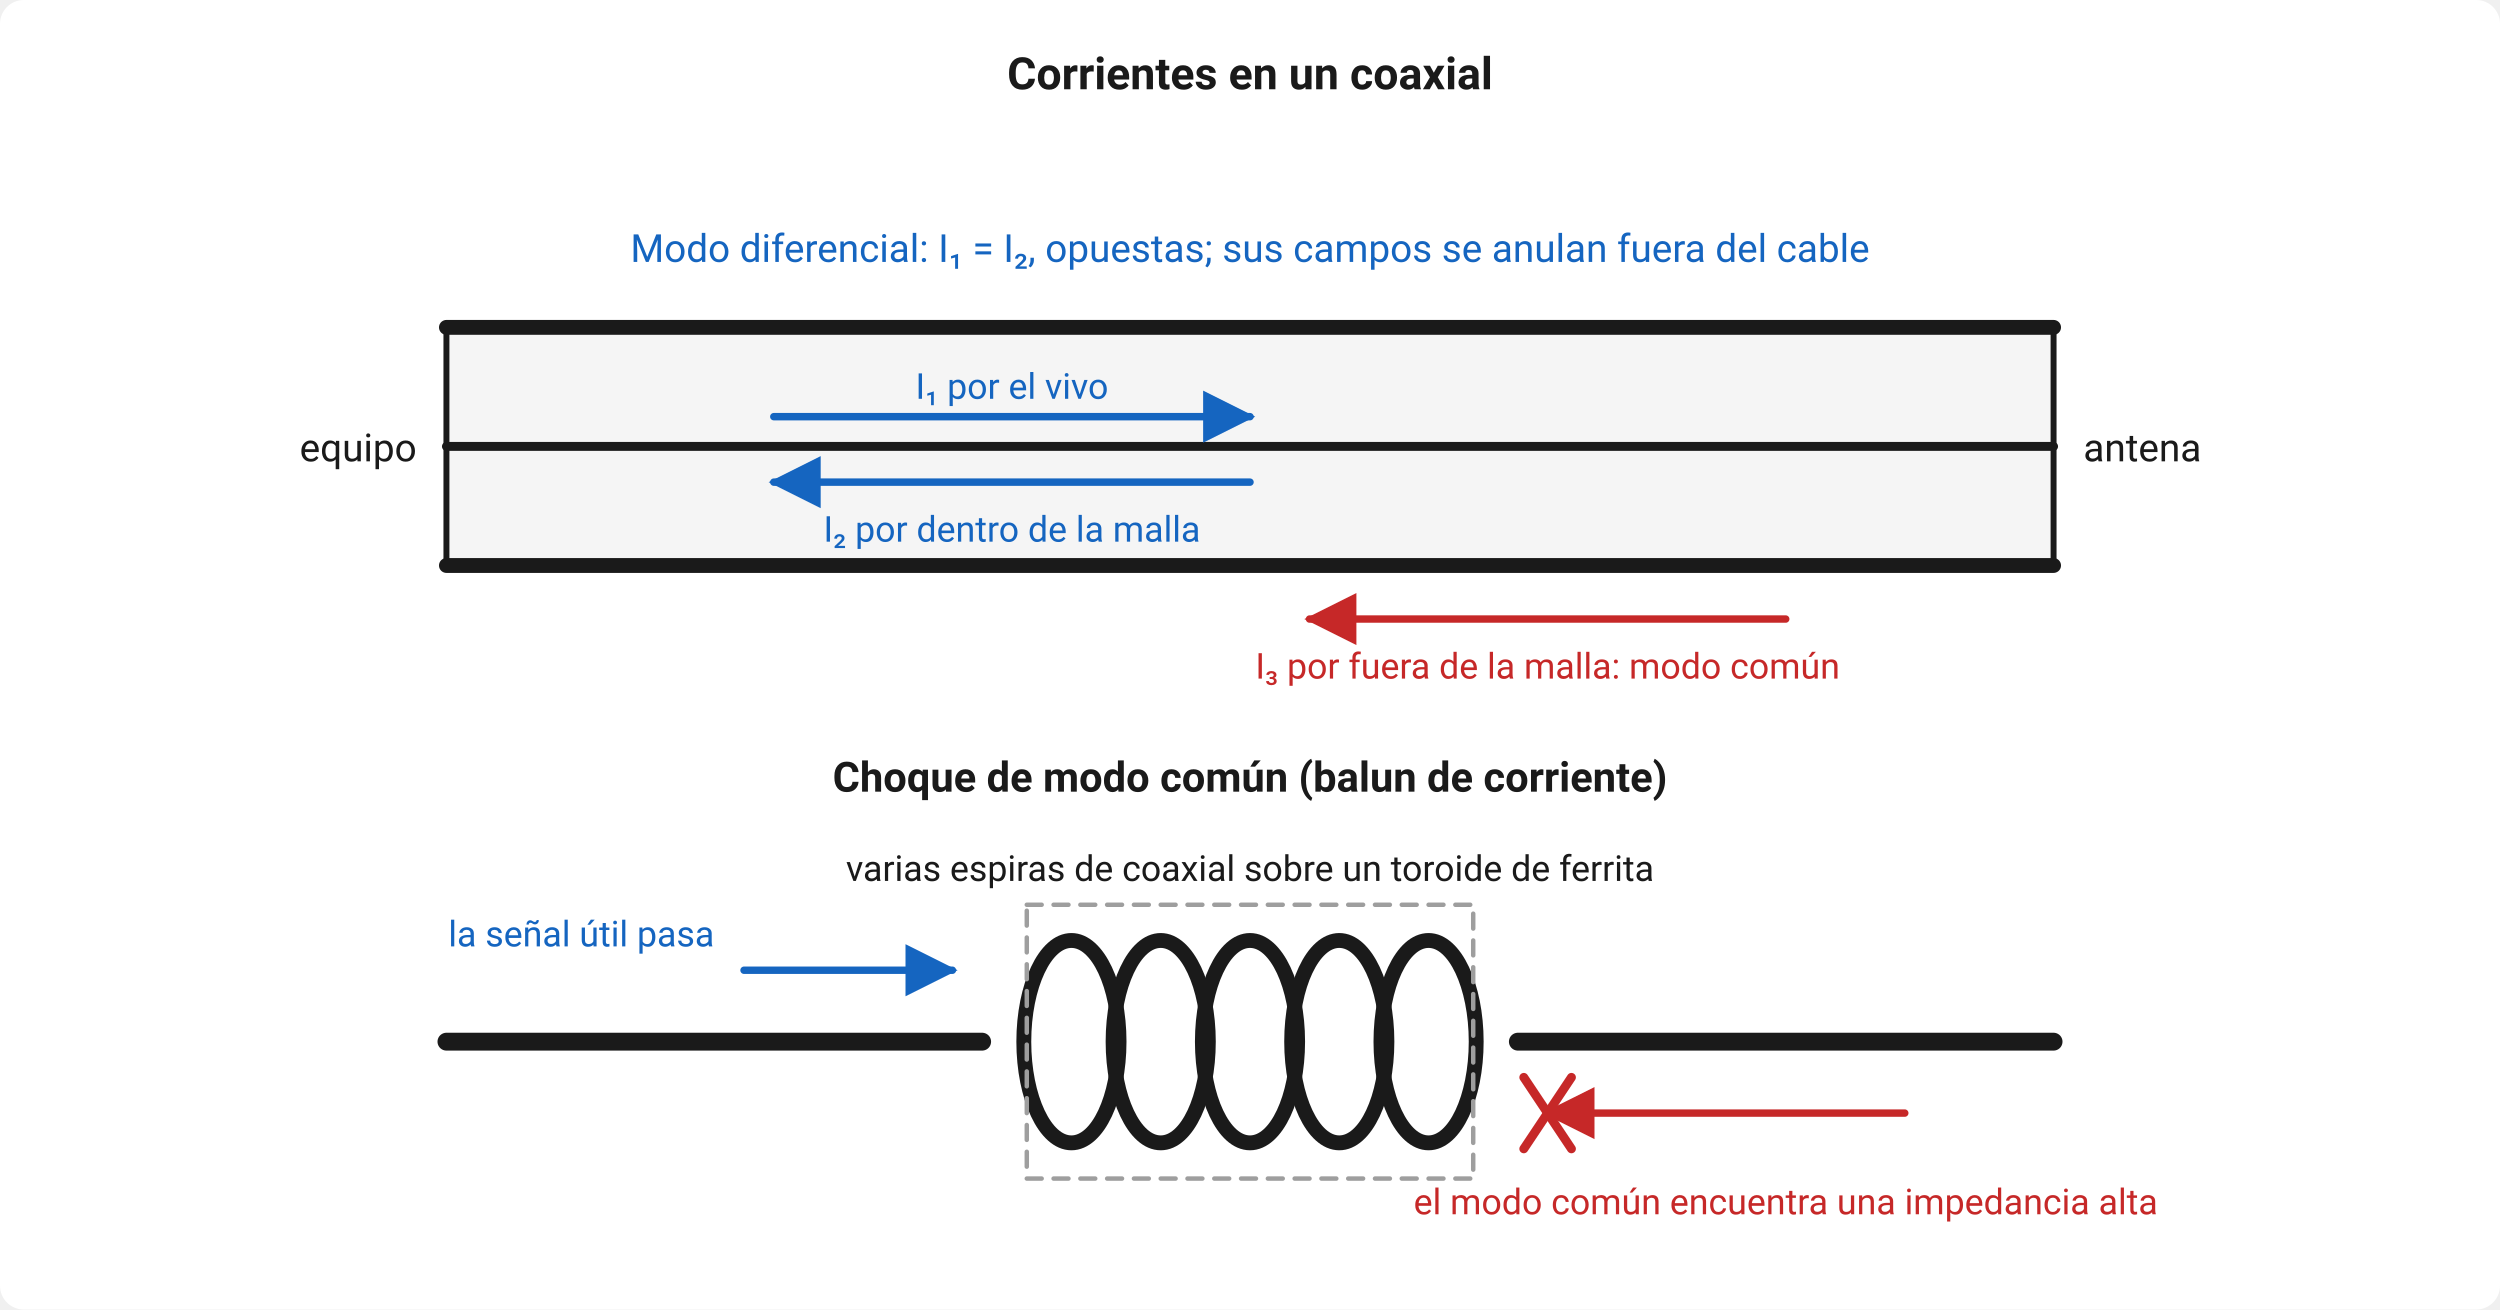
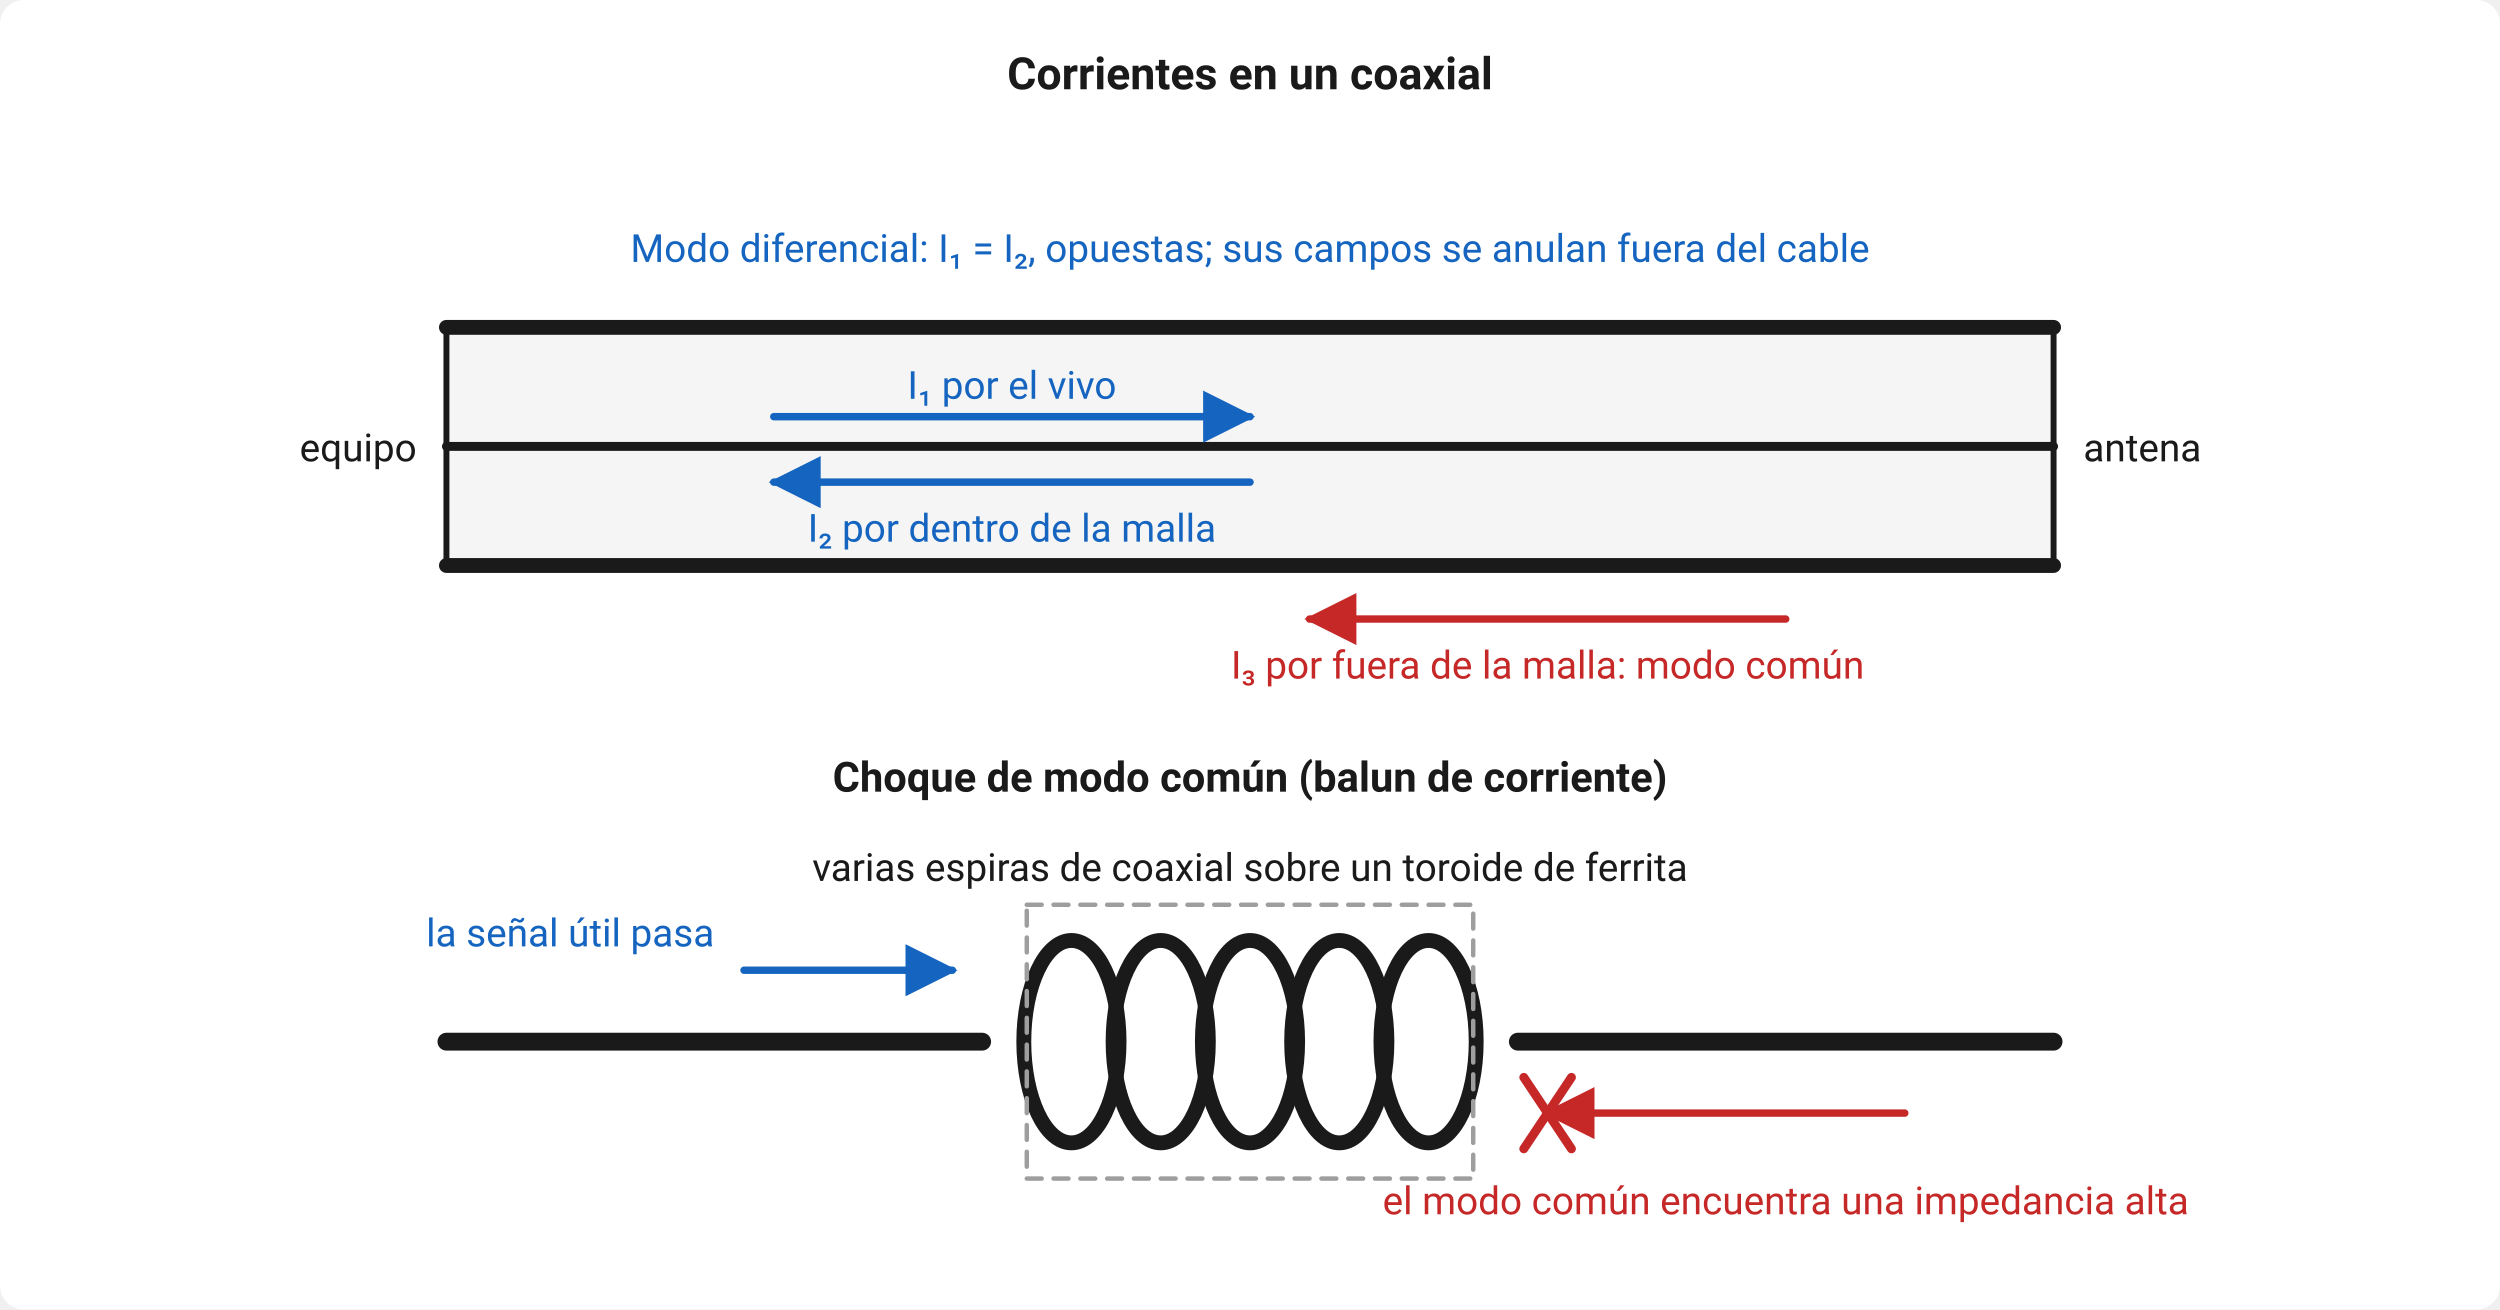
<svg xmlns="http://www.w3.org/2000/svg" viewBox="0 0 840 440" width="840" height="440" role="img" aria-labelledby="t">
  <defs>
    <marker id="flecha" viewBox="0 0 10 10" refX="9" refY="5" markerWidth="7" markerHeight="7" orient="auto-start-reverse">
      <path d="M0,0 L10,5 L0,10 z" fill="#1a1a1a" />
    </marker>
    <marker id="flecha-acc" viewBox="0 0 10 10" refX="9" refY="5" markerWidth="7" markerHeight="7" orient="auto-start-reverse">
      <path d="M0,0 L10,5 L0,10 z" fill="#1565c0" />
    </marker>
    <marker id="flecha-alt" viewBox="0 0 10 10" refX="9" refY="5" markerWidth="7" markerHeight="7" orient="auto-start-reverse">
      <path d="M0,0 L10,5 L0,10 z" fill="#c62828" />
    </marker>
  </defs>
  <rect width="100%" height="100%" rx="8" fill="#ffffff" />
  <g fill="none" stroke="#1a1a1a" stroke-width="2" stroke-linecap="round" stroke-linejoin="round" font-family="system-ui, -apple-system, 'Segoe UI', Roboto, sans-serif">
    <rect x="150.0" y="110.0" width="540.0" height="80.0" fill="#f5f5f5" stroke="#1a1a1a" stroke-width="2" />
    <line x1="150.0" y1="110.0" x2="690.0" y2="110.0" stroke-width="5" />
    <line x1="150.0" y1="190.0" x2="690.0" y2="190.0" stroke-width="5" />
    <line x1="150.0" y1="150.0" x2="690.0" y2="150.0" stroke="#1a1a1a" stroke-width="3" />
    <text x="140.0" y="155.0" font-size="13" text-anchor="end" fill="#1a1a1a" stroke="none">equipo</text>
    <text x="700.0" y="155.0" font-size="13" text-anchor="start" fill="#1a1a1a" stroke="none">antena</text>
    <line x1="260.0" y1="140.0" x2="420.0" y2="140.0" stroke="#1565c0" marker-end="url(#flecha-acc)" stroke-width="2.5" />
-     <text x="340.0" y="134.0" font-size="12" text-anchor="middle" fill="#1565c0" stroke="none">I₁ por el vivo</text>
+     <text x="340.0" y="134.0" font-size="13" text-anchor="middle" fill="#1565c0" stroke="none">I₁ por el vivo</text>
    <line x1="420.0" y1="162.0" x2="260.0" y2="162.0" stroke="#1565c0" marker-end="url(#flecha-acc)" stroke-width="2.5" />
-     <text x="340.0" y="182.0" font-size="12" text-anchor="middle" fill="#1565c0" stroke="none">I₂ por dentro de la malla</text>
+     <text x="340.0" y="182.0" font-size="13" text-anchor="middle" fill="#1565c0" stroke="none">I₂ por dentro de la malla</text>
    <line x1="600.0" y1="208.0" x2="440.0" y2="208.0" stroke="#c62828" marker-end="url(#flecha-alt)" stroke-width="2.5" />
-     <text x="520.0" y="228.0" font-size="12" text-anchor="middle" fill="#c62828" stroke="none">I₃ por fuera de la malla: modo común</text>
+     <text x="520.0" y="228.0" font-size="13" text-anchor="middle" fill="#c62828" stroke="none">I₃ por fuera de la malla: modo común</text>
    <text x="420.0" y="88.0" font-size="13" text-anchor="middle" fill="#1565c0" stroke="none">Modo diferencial: I₁ = I₂, opuestas; sus campos se anulan fuera del cable</text>
    <text x="420.0" y="30.0" font-size="15" text-anchor="middle" fill="#1a1a1a" stroke="none" font-weight="600">Corrientes en un coaxial</text>
    <line x1="150.0" y1="350.0" x2="330.0" y2="350.0" stroke-width="6" />
    <line x1="510.0" y1="350.0" x2="690.0" y2="350.0" stroke-width="6" />
    <ellipse cx="360.0" cy="350.0" rx="16" ry="34" stroke="#1a1a1a" stroke-width="5" />
    <ellipse cx="390.0" cy="350.0" rx="16" ry="34" stroke="#1a1a1a" stroke-width="5" />
    <ellipse cx="420.0" cy="350.0" rx="16" ry="34" stroke="#1a1a1a" stroke-width="5" />
    <ellipse cx="450.0" cy="350.0" rx="16" ry="34" stroke="#1a1a1a" stroke-width="5" />
    <ellipse cx="480.0" cy="350.0" rx="16" ry="34" stroke="#1a1a1a" stroke-width="5" />
    <rect x="345.0" y="304.0" width="150.0" height="92.0" fill="none" stroke="#9e9e9e" stroke-width="1.5" stroke-dasharray="5 4" />
-     <text x="420.0" y="296.0" font-size="12" text-anchor="middle" fill="#1a1a1a" stroke="none">varias espiras de coaxial sobre un toroide de ferrita</text>
+     <text x="420.0" y="296.0" font-size="13" text-anchor="middle" fill="#1a1a1a" stroke="none">varias espiras de coaxial sobre un toroide de ferrita</text>
    <line x1="250.0" y1="326.0" x2="320.0" y2="326.0" stroke="#1565c0" marker-end="url(#flecha-acc)" stroke-width="2.5" />
-     <text x="240.0" y="318.0" font-size="12" text-anchor="end" fill="#1565c0" stroke="none">la señal útil pasa</text>
+     <text x="240.0" y="318.0" font-size="13" text-anchor="end" fill="#1565c0" stroke="none">la señal útil pasa</text>
    <line x1="640.0" y1="374.0" x2="520.0" y2="374.0" stroke="#c62828" marker-end="url(#flecha-alt)" stroke-width="2.5" />
    <line x1="512.0" y1="362.0" x2="528.0" y2="386.0" stroke="#c62828" stroke-width="3" />
    <line x1="512.0" y1="386.0" x2="528.0" y2="362.0" stroke="#c62828" stroke-width="3" />
-     <text x="600.0" y="408.0" font-size="12" text-anchor="middle" fill="#c62828" stroke="none">el modo común encuentra una impedancia alta</text>
+     <text x="600.0" y="408.0" font-size="13" text-anchor="middle" fill="#c62828" stroke="none">el modo común encuentra una impedancia alta</text>
    <text x="420.0" y="266.0" font-size="14" text-anchor="middle" fill="#1a1a1a" stroke="none" font-weight="600">Choque de modo común (balun de corriente)</text>
  </g>
</svg>
